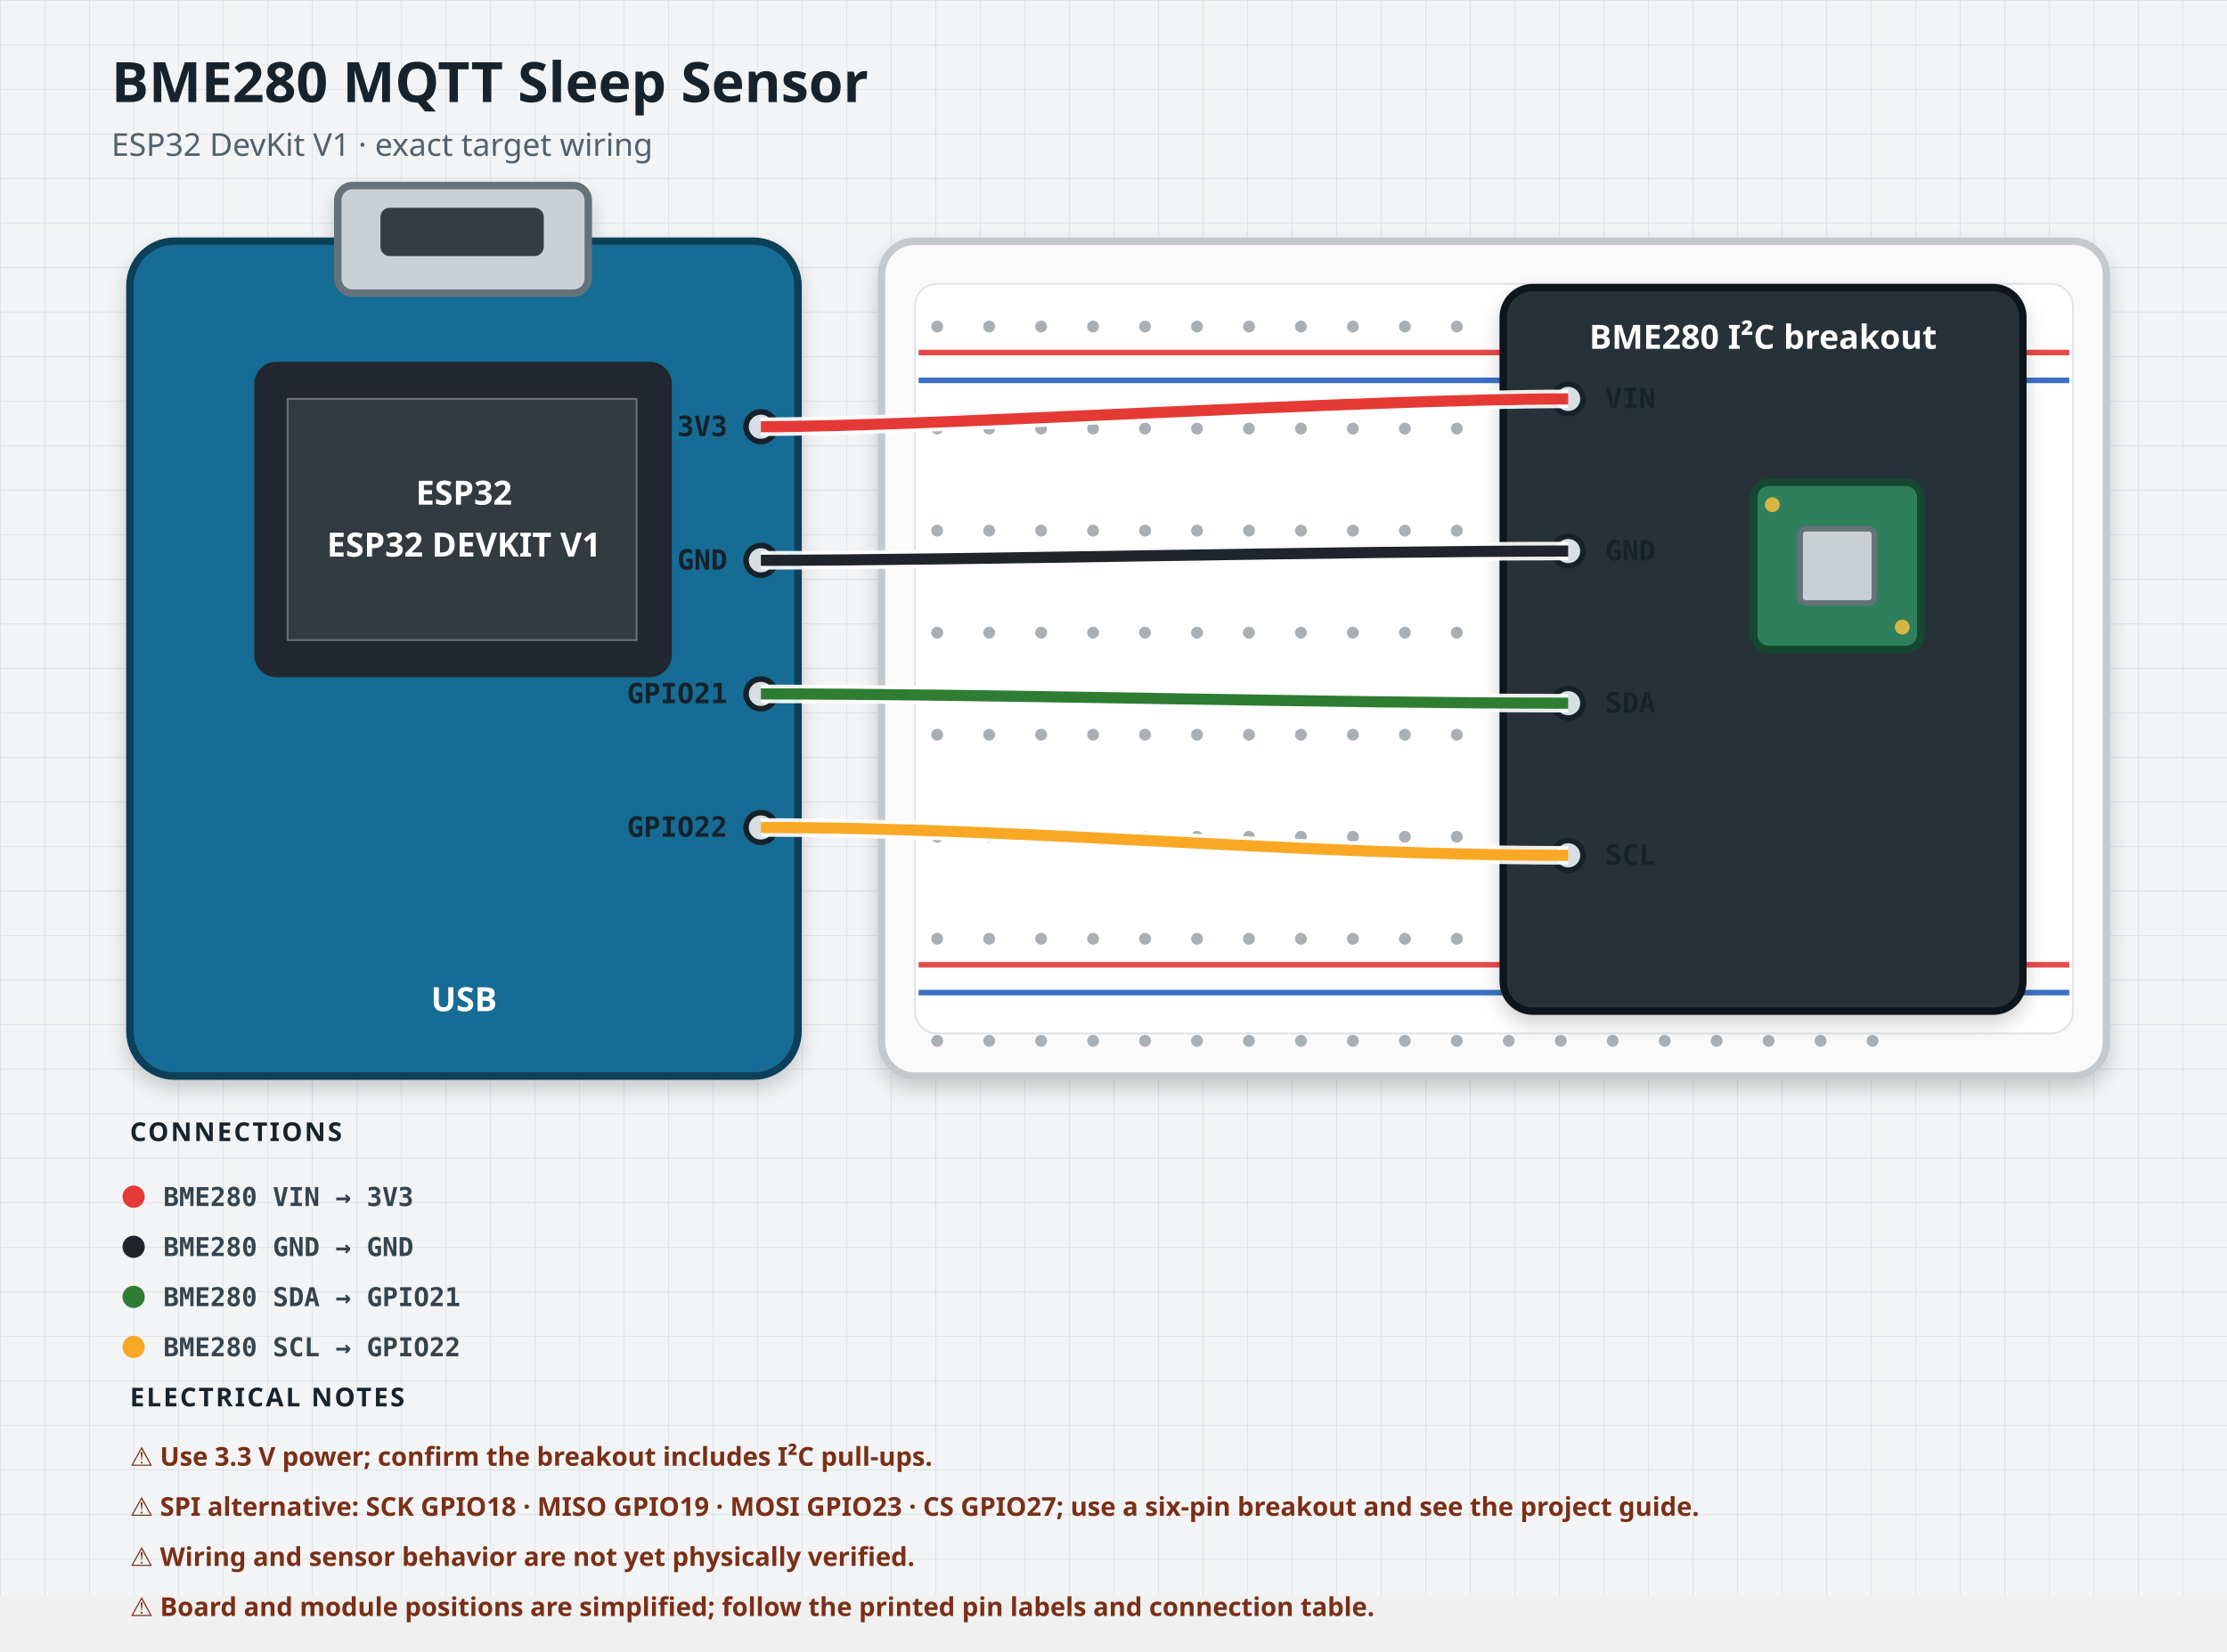
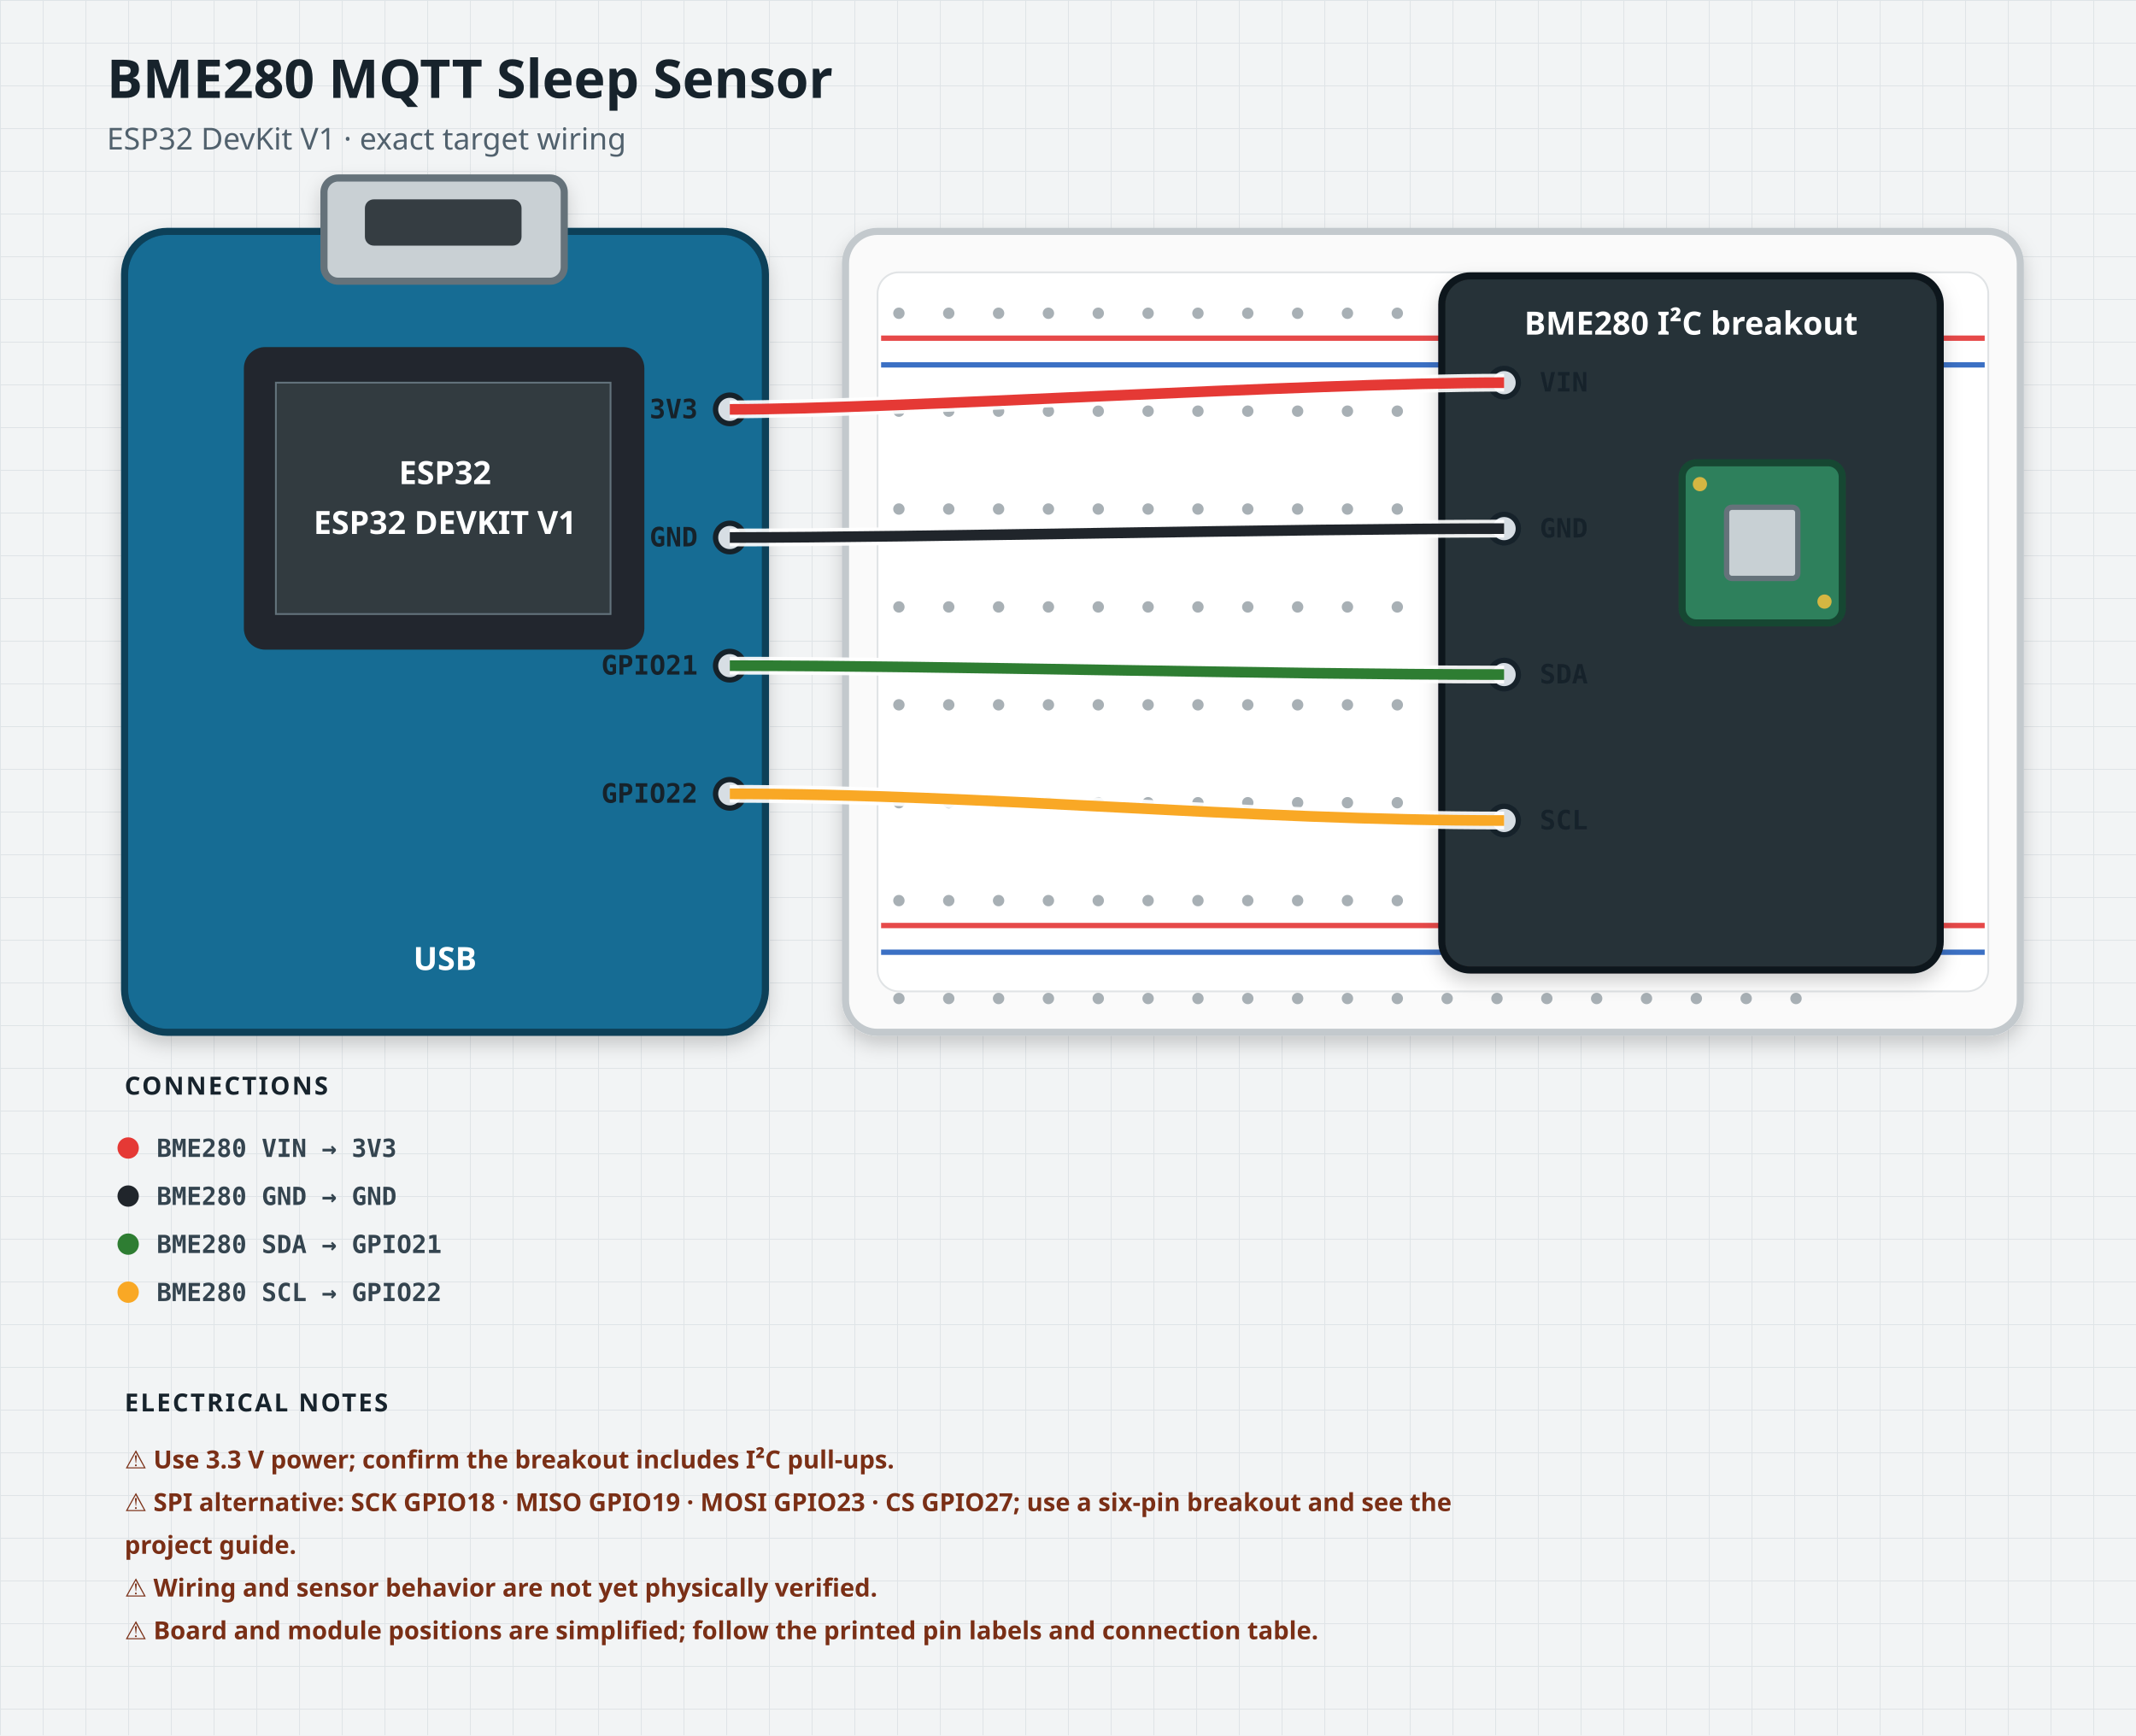
- <svg xmlns="http://www.w3.org/2000/svg" viewBox="0 0 1200 890" role="img" aria-labelledby="title desc">
+ <svg xmlns="http://www.w3.org/2000/svg" viewBox="0 0 1200 975" role="img" aria-labelledby="title desc">
  <style>.heading{font:700 30px system-ui;fill:#17232c}.sub{font:500 17px system-ui;fill:#51616d}.board{font:700 18px system-ui;fill:white}.pin{font:700 15px ui-monospace,monospace;fill:#17232c}.section{font:700 14px system-ui;fill:#17232c;letter-spacing:.08em}.connection{font:600 14px ui-monospace,monospace;fill:#34444f}.warning{font:650 14px system-ui;fill:#7a2f16}.resistor{font:700 12px ui-monospace,monospace;fill:#5d4a18}.tiny{font:11px system-ui;fill:#5d4a18}</style>
  <defs>
    <pattern id="grid" width="24" height="24" patternUnits="userSpaceOnUse">
      <path d="M24 0H0V24" fill="none" stroke="#dfe4e7" stroke-width="1" />
    </pattern>
    <filter id="shadow">
      <feDropShadow dx="0" dy="5" stdDeviation="5" flood-opacity=".18" />
    </filter>
  </defs>
-   <rect width="1200" height="860" fill="#f2f4f5" />
-   <rect width="1200" height="860" fill="url(#grid)" />
+   <rect width="1200" height="975" fill="#f2f4f5" />
+   <rect width="1200" height="975" fill="url(#grid)" />
  <text x="60" y="55" class="heading">BME280 MQTT Sleep Sensor</text>
  <text x="60" y="84" class="sub">ESP32 DevKit V1 · exact target wiring</text>
  <g filter="url(#shadow)">
    <rect x="70" y="130" width="360" height="450" rx="24" fill="#146c94" stroke="#0b3f59" stroke-width="4" />
    <rect x="182" y="100" width="135" height="58" rx="8" fill="#c9d0d4" stroke="#65727a" stroke-width="4" />
    <rect x="205" y="112" width="88" height="26" rx="5" fill="#343c42" />
    <rect x="137" y="195" width="225" height="170" rx="12" fill="#20282e" />
    <path d="M155 215h188v130H155z" fill="#303a41" stroke="#64727b" />
    <text x="250" y="272" text-anchor="middle" class="board">ESP32</text>
    <text x="250" y="300" text-anchor="middle" class="board">ESP32 DEVKIT V1</text>
    <text x="250" y="545" text-anchor="middle" class="board">USB</text>
    <circle cx="410" cy="230" r="8" fill="#d7dee4" stroke="#17232c" stroke-width="3" />
    <text x="392" y="235" text-anchor="end" class="pin">3V3</text>
    <circle cx="410" cy="302" r="8" fill="#d7dee4" stroke="#17232c" stroke-width="3" />
    <text x="392" y="307" text-anchor="end" class="pin">GND</text>
    <circle cx="410" cy="374" r="8" fill="#d7dee4" stroke="#17232c" stroke-width="3" />
    <text x="392" y="379" text-anchor="end" class="pin">GPIO21</text>
    <circle cx="410" cy="446" r="8" fill="#d7dee4" stroke="#17232c" stroke-width="3" />
    <text x="392" y="451" text-anchor="end" class="pin">GPIO22</text>
  </g>
  <g filter="url(#shadow)">
    <rect x="475" y="130" width="660" height="450" rx="18" fill="#fafafa" stroke="#c3c9cd" stroke-width="4" />
    <rect x="493" y="153" width="624" height="404" rx="12" fill="#fff" stroke="#e0e3e5" />
    <circle cx="505" cy="176" r="3.2" fill="#a8b0b5" />
    <circle cx="533" cy="176" r="3.2" fill="#a8b0b5" />
    <circle cx="561" cy="176" r="3.2" fill="#a8b0b5" />
    <circle cx="589" cy="176" r="3.2" fill="#a8b0b5" />
    <circle cx="617" cy="176" r="3.2" fill="#a8b0b5" />
    <circle cx="645" cy="176" r="3.2" fill="#a8b0b5" />
    <circle cx="673" cy="176" r="3.2" fill="#a8b0b5" />
    <circle cx="701" cy="176" r="3.2" fill="#a8b0b5" />
    <circle cx="729" cy="176" r="3.2" fill="#a8b0b5" />
    <circle cx="757" cy="176" r="3.2" fill="#a8b0b5" />
    <circle cx="785" cy="176" r="3.2" fill="#a8b0b5" />
    <circle cx="813" cy="176" r="3.2" fill="#a8b0b5" />
    <circle cx="841" cy="176" r="3.2" fill="#a8b0b5" />
    <circle cx="869" cy="176" r="3.2" fill="#a8b0b5" />
    <circle cx="897" cy="176" r="3.2" fill="#a8b0b5" />
    <circle cx="925" cy="176" r="3.2" fill="#a8b0b5" />
    <circle cx="953" cy="176" r="3.2" fill="#a8b0b5" />
    <circle cx="981" cy="176" r="3.2" fill="#a8b0b5" />
    <circle cx="1009" cy="176" r="3.2" fill="#a8b0b5" />
    <circle cx="505" cy="231" r="3.2" fill="#a8b0b5" />
    <circle cx="533" cy="231" r="3.2" fill="#a8b0b5" />
    <circle cx="561" cy="231" r="3.2" fill="#a8b0b5" />
    <circle cx="589" cy="231" r="3.2" fill="#a8b0b5" />
    <circle cx="617" cy="231" r="3.2" fill="#a8b0b5" />
    <circle cx="645" cy="231" r="3.2" fill="#a8b0b5" />
    <circle cx="673" cy="231" r="3.2" fill="#a8b0b5" />
    <circle cx="701" cy="231" r="3.2" fill="#a8b0b5" />
    <circle cx="729" cy="231" r="3.2" fill="#a8b0b5" />
    <circle cx="757" cy="231" r="3.2" fill="#a8b0b5" />
    <circle cx="785" cy="231" r="3.2" fill="#a8b0b5" />
    <circle cx="813" cy="231" r="3.2" fill="#a8b0b5" />
    <circle cx="841" cy="231" r="3.2" fill="#a8b0b5" />
    <circle cx="869" cy="231" r="3.2" fill="#a8b0b5" />
    <circle cx="897" cy="231" r="3.2" fill="#a8b0b5" />
    <circle cx="925" cy="231" r="3.2" fill="#a8b0b5" />
    <circle cx="953" cy="231" r="3.2" fill="#a8b0b5" />
    <circle cx="981" cy="231" r="3.2" fill="#a8b0b5" />
    <circle cx="1009" cy="231" r="3.2" fill="#a8b0b5" />
    <circle cx="505" cy="286" r="3.2" fill="#a8b0b5" />
    <circle cx="533" cy="286" r="3.2" fill="#a8b0b5" />
    <circle cx="561" cy="286" r="3.2" fill="#a8b0b5" />
    <circle cx="589" cy="286" r="3.2" fill="#a8b0b5" />
    <circle cx="617" cy="286" r="3.2" fill="#a8b0b5" />
    <circle cx="645" cy="286" r="3.2" fill="#a8b0b5" />
    <circle cx="673" cy="286" r="3.2" fill="#a8b0b5" />
    <circle cx="701" cy="286" r="3.2" fill="#a8b0b5" />
    <circle cx="729" cy="286" r="3.2" fill="#a8b0b5" />
    <circle cx="757" cy="286" r="3.2" fill="#a8b0b5" />
    <circle cx="785" cy="286" r="3.2" fill="#a8b0b5" />
    <circle cx="813" cy="286" r="3.2" fill="#a8b0b5" />
    <circle cx="841" cy="286" r="3.2" fill="#a8b0b5" />
    <circle cx="869" cy="286" r="3.2" fill="#a8b0b5" />
    <circle cx="897" cy="286" r="3.2" fill="#a8b0b5" />
    <circle cx="925" cy="286" r="3.2" fill="#a8b0b5" />
    <circle cx="953" cy="286" r="3.2" fill="#a8b0b5" />
    <circle cx="981" cy="286" r="3.2" fill="#a8b0b5" />
    <circle cx="1009" cy="286" r="3.2" fill="#a8b0b5" />
    <circle cx="505" cy="341" r="3.2" fill="#a8b0b5" />
    <circle cx="533" cy="341" r="3.2" fill="#a8b0b5" />
    <circle cx="561" cy="341" r="3.2" fill="#a8b0b5" />
    <circle cx="589" cy="341" r="3.2" fill="#a8b0b5" />
    <circle cx="617" cy="341" r="3.2" fill="#a8b0b5" />
    <circle cx="645" cy="341" r="3.2" fill="#a8b0b5" />
    <circle cx="673" cy="341" r="3.2" fill="#a8b0b5" />
    <circle cx="701" cy="341" r="3.2" fill="#a8b0b5" />
    <circle cx="729" cy="341" r="3.2" fill="#a8b0b5" />
    <circle cx="757" cy="341" r="3.2" fill="#a8b0b5" />
    <circle cx="785" cy="341" r="3.2" fill="#a8b0b5" />
    <circle cx="813" cy="341" r="3.2" fill="#a8b0b5" />
    <circle cx="841" cy="341" r="3.2" fill="#a8b0b5" />
    <circle cx="869" cy="341" r="3.2" fill="#a8b0b5" />
    <circle cx="897" cy="341" r="3.2" fill="#a8b0b5" />
    <circle cx="925" cy="341" r="3.2" fill="#a8b0b5" />
    <circle cx="953" cy="341" r="3.2" fill="#a8b0b5" />
    <circle cx="981" cy="341" r="3.2" fill="#a8b0b5" />
    <circle cx="1009" cy="341" r="3.2" fill="#a8b0b5" />
    <circle cx="505" cy="396" r="3.2" fill="#a8b0b5" />
    <circle cx="533" cy="396" r="3.2" fill="#a8b0b5" />
    <circle cx="561" cy="396" r="3.2" fill="#a8b0b5" />
    <circle cx="589" cy="396" r="3.2" fill="#a8b0b5" />
    <circle cx="617" cy="396" r="3.2" fill="#a8b0b5" />
    <circle cx="645" cy="396" r="3.2" fill="#a8b0b5" />
    <circle cx="673" cy="396" r="3.2" fill="#a8b0b5" />
    <circle cx="701" cy="396" r="3.2" fill="#a8b0b5" />
    <circle cx="729" cy="396" r="3.2" fill="#a8b0b5" />
    <circle cx="757" cy="396" r="3.2" fill="#a8b0b5" />
    <circle cx="785" cy="396" r="3.2" fill="#a8b0b5" />
    <circle cx="813" cy="396" r="3.2" fill="#a8b0b5" />
    <circle cx="841" cy="396" r="3.2" fill="#a8b0b5" />
    <circle cx="869" cy="396" r="3.2" fill="#a8b0b5" />
    <circle cx="897" cy="396" r="3.2" fill="#a8b0b5" />
    <circle cx="925" cy="396" r="3.2" fill="#a8b0b5" />
    <circle cx="953" cy="396" r="3.2" fill="#a8b0b5" />
    <circle cx="981" cy="396" r="3.2" fill="#a8b0b5" />
    <circle cx="1009" cy="396" r="3.2" fill="#a8b0b5" />
    <circle cx="505" cy="451" r="3.2" fill="#a8b0b5" />
    <circle cx="533" cy="451" r="3.2" fill="#a8b0b5" />
    <circle cx="561" cy="451" r="3.2" fill="#a8b0b5" />
    <circle cx="589" cy="451" r="3.2" fill="#a8b0b5" />
    <circle cx="617" cy="451" r="3.2" fill="#a8b0b5" />
    <circle cx="645" cy="451" r="3.2" fill="#a8b0b5" />
    <circle cx="673" cy="451" r="3.2" fill="#a8b0b5" />
    <circle cx="701" cy="451" r="3.2" fill="#a8b0b5" />
    <circle cx="729" cy="451" r="3.2" fill="#a8b0b5" />
    <circle cx="757" cy="451" r="3.2" fill="#a8b0b5" />
    <circle cx="785" cy="451" r="3.2" fill="#a8b0b5" />
    <circle cx="813" cy="451" r="3.2" fill="#a8b0b5" />
    <circle cx="841" cy="451" r="3.2" fill="#a8b0b5" />
    <circle cx="869" cy="451" r="3.2" fill="#a8b0b5" />
    <circle cx="897" cy="451" r="3.2" fill="#a8b0b5" />
    <circle cx="925" cy="451" r="3.2" fill="#a8b0b5" />
    <circle cx="953" cy="451" r="3.2" fill="#a8b0b5" />
    <circle cx="981" cy="451" r="3.2" fill="#a8b0b5" />
    <circle cx="1009" cy="451" r="3.2" fill="#a8b0b5" />
    <circle cx="505" cy="506" r="3.2" fill="#a8b0b5" />
    <circle cx="533" cy="506" r="3.2" fill="#a8b0b5" />
    <circle cx="561" cy="506" r="3.2" fill="#a8b0b5" />
    <circle cx="589" cy="506" r="3.2" fill="#a8b0b5" />
    <circle cx="617" cy="506" r="3.2" fill="#a8b0b5" />
    <circle cx="645" cy="506" r="3.2" fill="#a8b0b5" />
    <circle cx="673" cy="506" r="3.2" fill="#a8b0b5" />
    <circle cx="701" cy="506" r="3.2" fill="#a8b0b5" />
    <circle cx="729" cy="506" r="3.2" fill="#a8b0b5" />
    <circle cx="757" cy="506" r="3.2" fill="#a8b0b5" />
    <circle cx="785" cy="506" r="3.2" fill="#a8b0b5" />
    <circle cx="813" cy="506" r="3.2" fill="#a8b0b5" />
    <circle cx="841" cy="506" r="3.2" fill="#a8b0b5" />
    <circle cx="869" cy="506" r="3.2" fill="#a8b0b5" />
    <circle cx="897" cy="506" r="3.2" fill="#a8b0b5" />
    <circle cx="925" cy="506" r="3.2" fill="#a8b0b5" />
    <circle cx="953" cy="506" r="3.2" fill="#a8b0b5" />
    <circle cx="981" cy="506" r="3.2" fill="#a8b0b5" />
    <circle cx="1009" cy="506" r="3.2" fill="#a8b0b5" />
    <circle cx="505" cy="561" r="3.2" fill="#a8b0b5" />
    <circle cx="533" cy="561" r="3.2" fill="#a8b0b5" />
    <circle cx="561" cy="561" r="3.2" fill="#a8b0b5" />
    <circle cx="589" cy="561" r="3.2" fill="#a8b0b5" />
    <circle cx="617" cy="561" r="3.2" fill="#a8b0b5" />
    <circle cx="645" cy="561" r="3.2" fill="#a8b0b5" />
    <circle cx="673" cy="561" r="3.2" fill="#a8b0b5" />
    <circle cx="701" cy="561" r="3.2" fill="#a8b0b5" />
    <circle cx="729" cy="561" r="3.2" fill="#a8b0b5" />
    <circle cx="757" cy="561" r="3.2" fill="#a8b0b5" />
    <circle cx="785" cy="561" r="3.2" fill="#a8b0b5" />
    <circle cx="813" cy="561" r="3.2" fill="#a8b0b5" />
    <circle cx="841" cy="561" r="3.2" fill="#a8b0b5" />
    <circle cx="869" cy="561" r="3.2" fill="#a8b0b5" />
    <circle cx="897" cy="561" r="3.2" fill="#a8b0b5" />
    <circle cx="925" cy="561" r="3.2" fill="#a8b0b5" />
    <circle cx="953" cy="561" r="3.2" fill="#a8b0b5" />
    <circle cx="981" cy="561" r="3.2" fill="#a8b0b5" />
    <circle cx="1009" cy="561" r="3.2" fill="#a8b0b5" />
    <path d="M495 190h620M495 520h620" stroke="#e64a4a" stroke-width="3" />
    <path d="M495 205h620M495 535h620" stroke="#3b70c4" stroke-width="3" />
  </g>
  <g filter="url(#shadow)">
    <rect x="810" y="155" width="280" height="390" rx="16" fill="#263238" stroke="#11181c" stroke-width="4" />
    <text x="950" y="188" text-anchor="middle" class="board">BME280 I²C breakout</text>
    <g>
      <rect x="945" y="260" width="90" height="90" rx="8" fill="#2d805c" stroke="#174732" stroke-width="4" />
      <rect x="970" y="285" width="40" height="40" rx="3" fill="#c8d0d4" stroke="#65727a" stroke-width="3" />
      <circle cx="955" cy="272" r="4" fill="#d5b642" />
      <circle cx="1025" cy="338" r="4" fill="#d5b642" />
    </g>
    <circle cx="845" cy="215" r="8" fill="#d7dee4" stroke="#17232c" stroke-width="3" />
    <text x="865" y="220" class="pin">VIN</text>
    <circle cx="845" cy="297" r="8" fill="#d7dee4" stroke="#17232c" stroke-width="3" />
    <text x="865" y="302" class="pin">GND</text>
    <circle cx="845" cy="379" r="8" fill="#d7dee4" stroke="#17232c" stroke-width="3" />
    <text x="865" y="384" class="pin">SDA</text>
    <circle cx="845" cy="461" r="8" fill="#d7dee4" stroke="#17232c" stroke-width="3" />
    <text x="865" y="466" class="pin">SCL</text>
  </g>
  <path d="M410 230 C 500 230, 735 215, 845 215" fill="none" stroke="#fff" stroke-width="10" opacity=".92" />
  <path d="M410 230 C 500 230, 735 215, 845 215" fill="none" stroke="#e53935" stroke-width="6" />
  <path d="M410 302 C 518 302, 723 297, 845 297" fill="none" stroke="#fff" stroke-width="10" opacity=".92" />
  <path d="M410 302 C 518 302, 723 297, 845 297" fill="none" stroke="#20252b" stroke-width="6" />
  <path d="M410 374 C 536 374, 711 379, 845 379" fill="none" stroke="#fff" stroke-width="10" opacity=".92" />
  <path d="M410 374 C 536 374, 711 379, 845 379" fill="none" stroke="#2e7d32" stroke-width="6" />
  <path d="M410 446 C 554 446, 699 461, 845 461" fill="none" stroke="#fff" stroke-width="10" opacity=".92" />
  <path d="M410 446 C 554 446, 699 461, 845 461" fill="none" stroke="#f9a825" stroke-width="6" />
  <text x="70" y="615" class="section">CONNECTIONS</text>
  <circle cx="72" cy="645" r="6" fill="#e53935" />
  <text x="88" y="650" class="connection">BME280 VIN → 3V3</text>
  <circle cx="72" cy="672" r="6" fill="#20252b" />
  <text x="88" y="677" class="connection">BME280 GND → GND</text>
  <circle cx="72" cy="699" r="6" fill="#2e7d32" />
  <text x="88" y="704" class="connection">BME280 SDA → GPIO21</text>
  <circle cx="72" cy="726" r="6" fill="#f9a825" />
  <text x="88" y="731" class="connection">BME280 SCL → GPIO22</text>
-   <text x="70" y="758" class="section">ELECTRICAL NOTES</text>
-   <text x="70" y="790" class="warning">⚠ Use 3.3 V power; confirm the breakout includes I²C pull-ups.</text>
-   <text x="70" y="817" class="warning">⚠ SPI alternative: SCK GPIO18 · MISO GPIO19 · MOSI GPIO23 · CS GPIO27; use a six-pin breakout and see the project guide.</text>
-   <text x="70" y="844" class="warning">⚠ Wiring and sensor behavior are not yet physically verified.</text>
-   <text x="70" y="871" class="warning">⚠ Board and module positions are simplified; follow the printed pin labels and connection table.</text>
+   <text x="70" y="793" class="section">ELECTRICAL NOTES</text>
+   <text x="70" y="825" class="warning" data-full="Use 3.3 V power; confirm the breakout includes I²C pull-ups.">⚠ Use 3.3 V power; confirm the breakout includes I²C pull-ups.</text>
+   <text x="70" y="849" class="warning" data-full="SPI alternative: SCK GPIO18 · MISO GPIO19 · MOSI GPIO23 · CS GPIO27; use a six-pin breakout and see the project guide.">⚠ SPI alternative: SCK GPIO18 · MISO GPIO19 · MOSI GPIO23 · CS GPIO27; use a six-pin breakout and see the</text>
+   <text x="70" y="873" class="warning" data-full="">  project guide.</text>
+   <text x="70" y="897" class="warning" data-full="Wiring and sensor behavior are not yet physically verified.">⚠ Wiring and sensor behavior are not yet physically verified.</text>
+   <text x="70" y="921" class="warning" data-full="Board and module positions are simplified; follow the printed pin labels and connection table.">⚠ Board and module positions are simplified; follow the printed pin labels and connection table.</text>
</svg>
